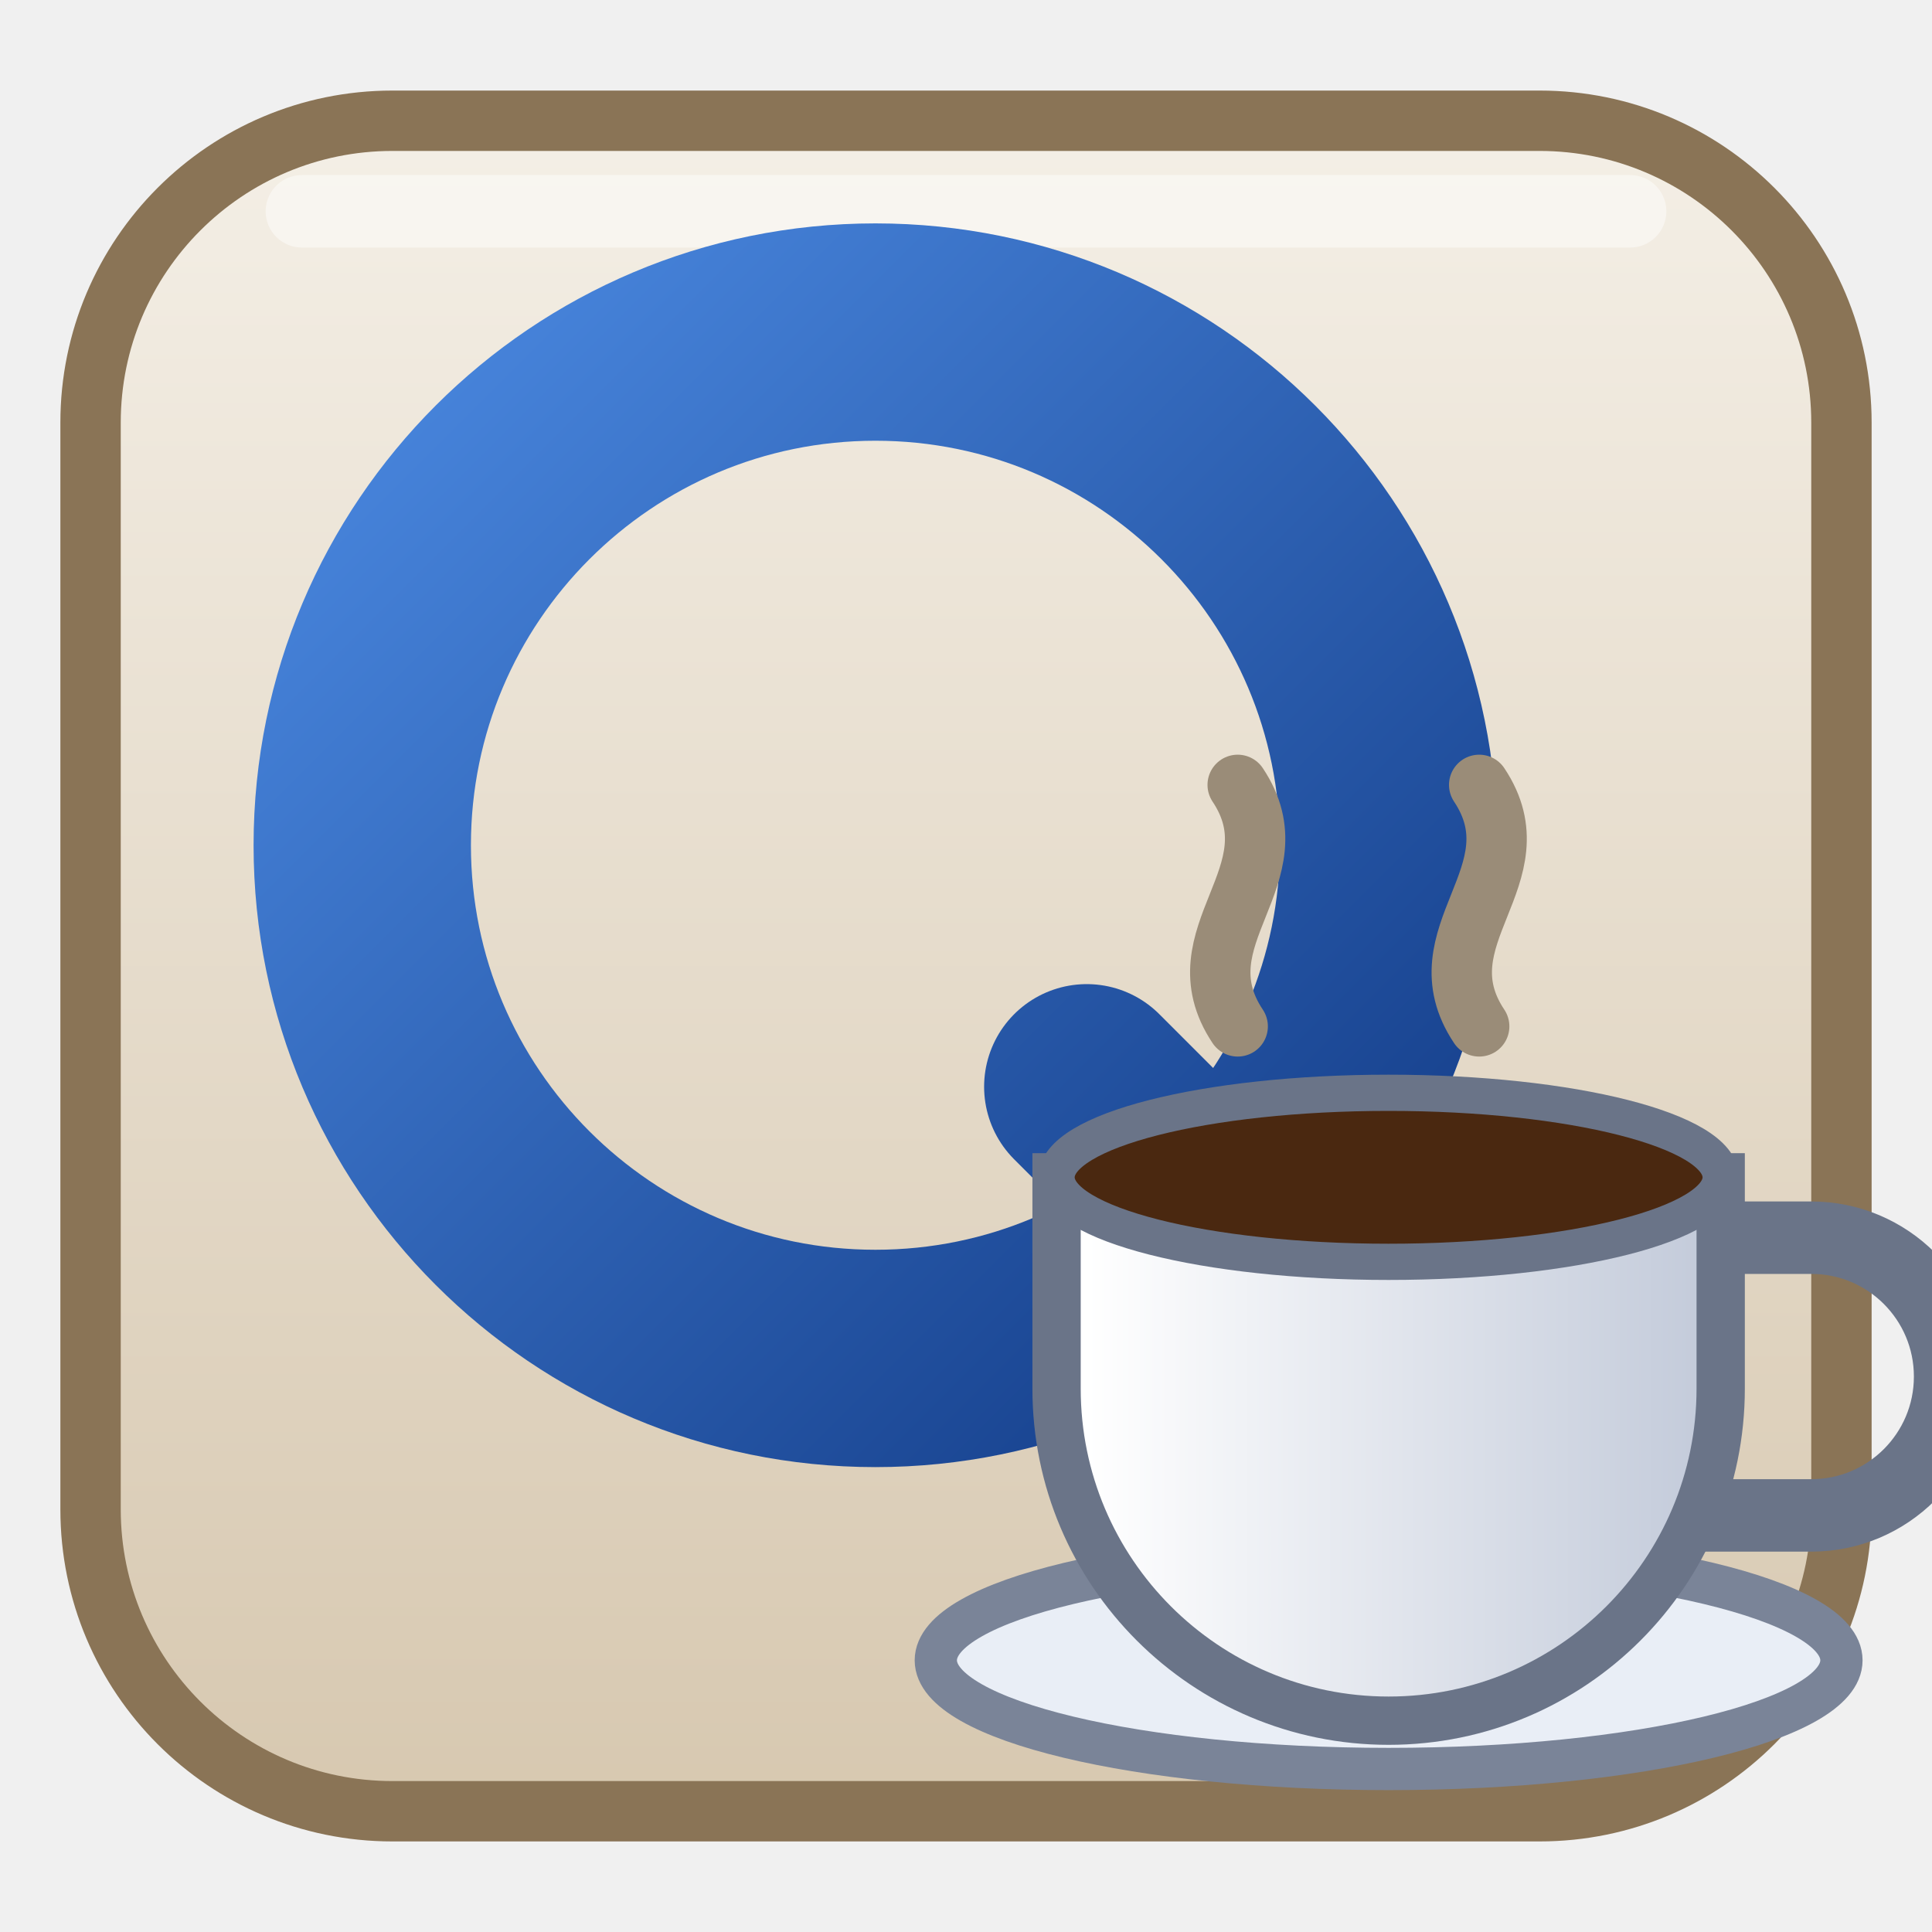
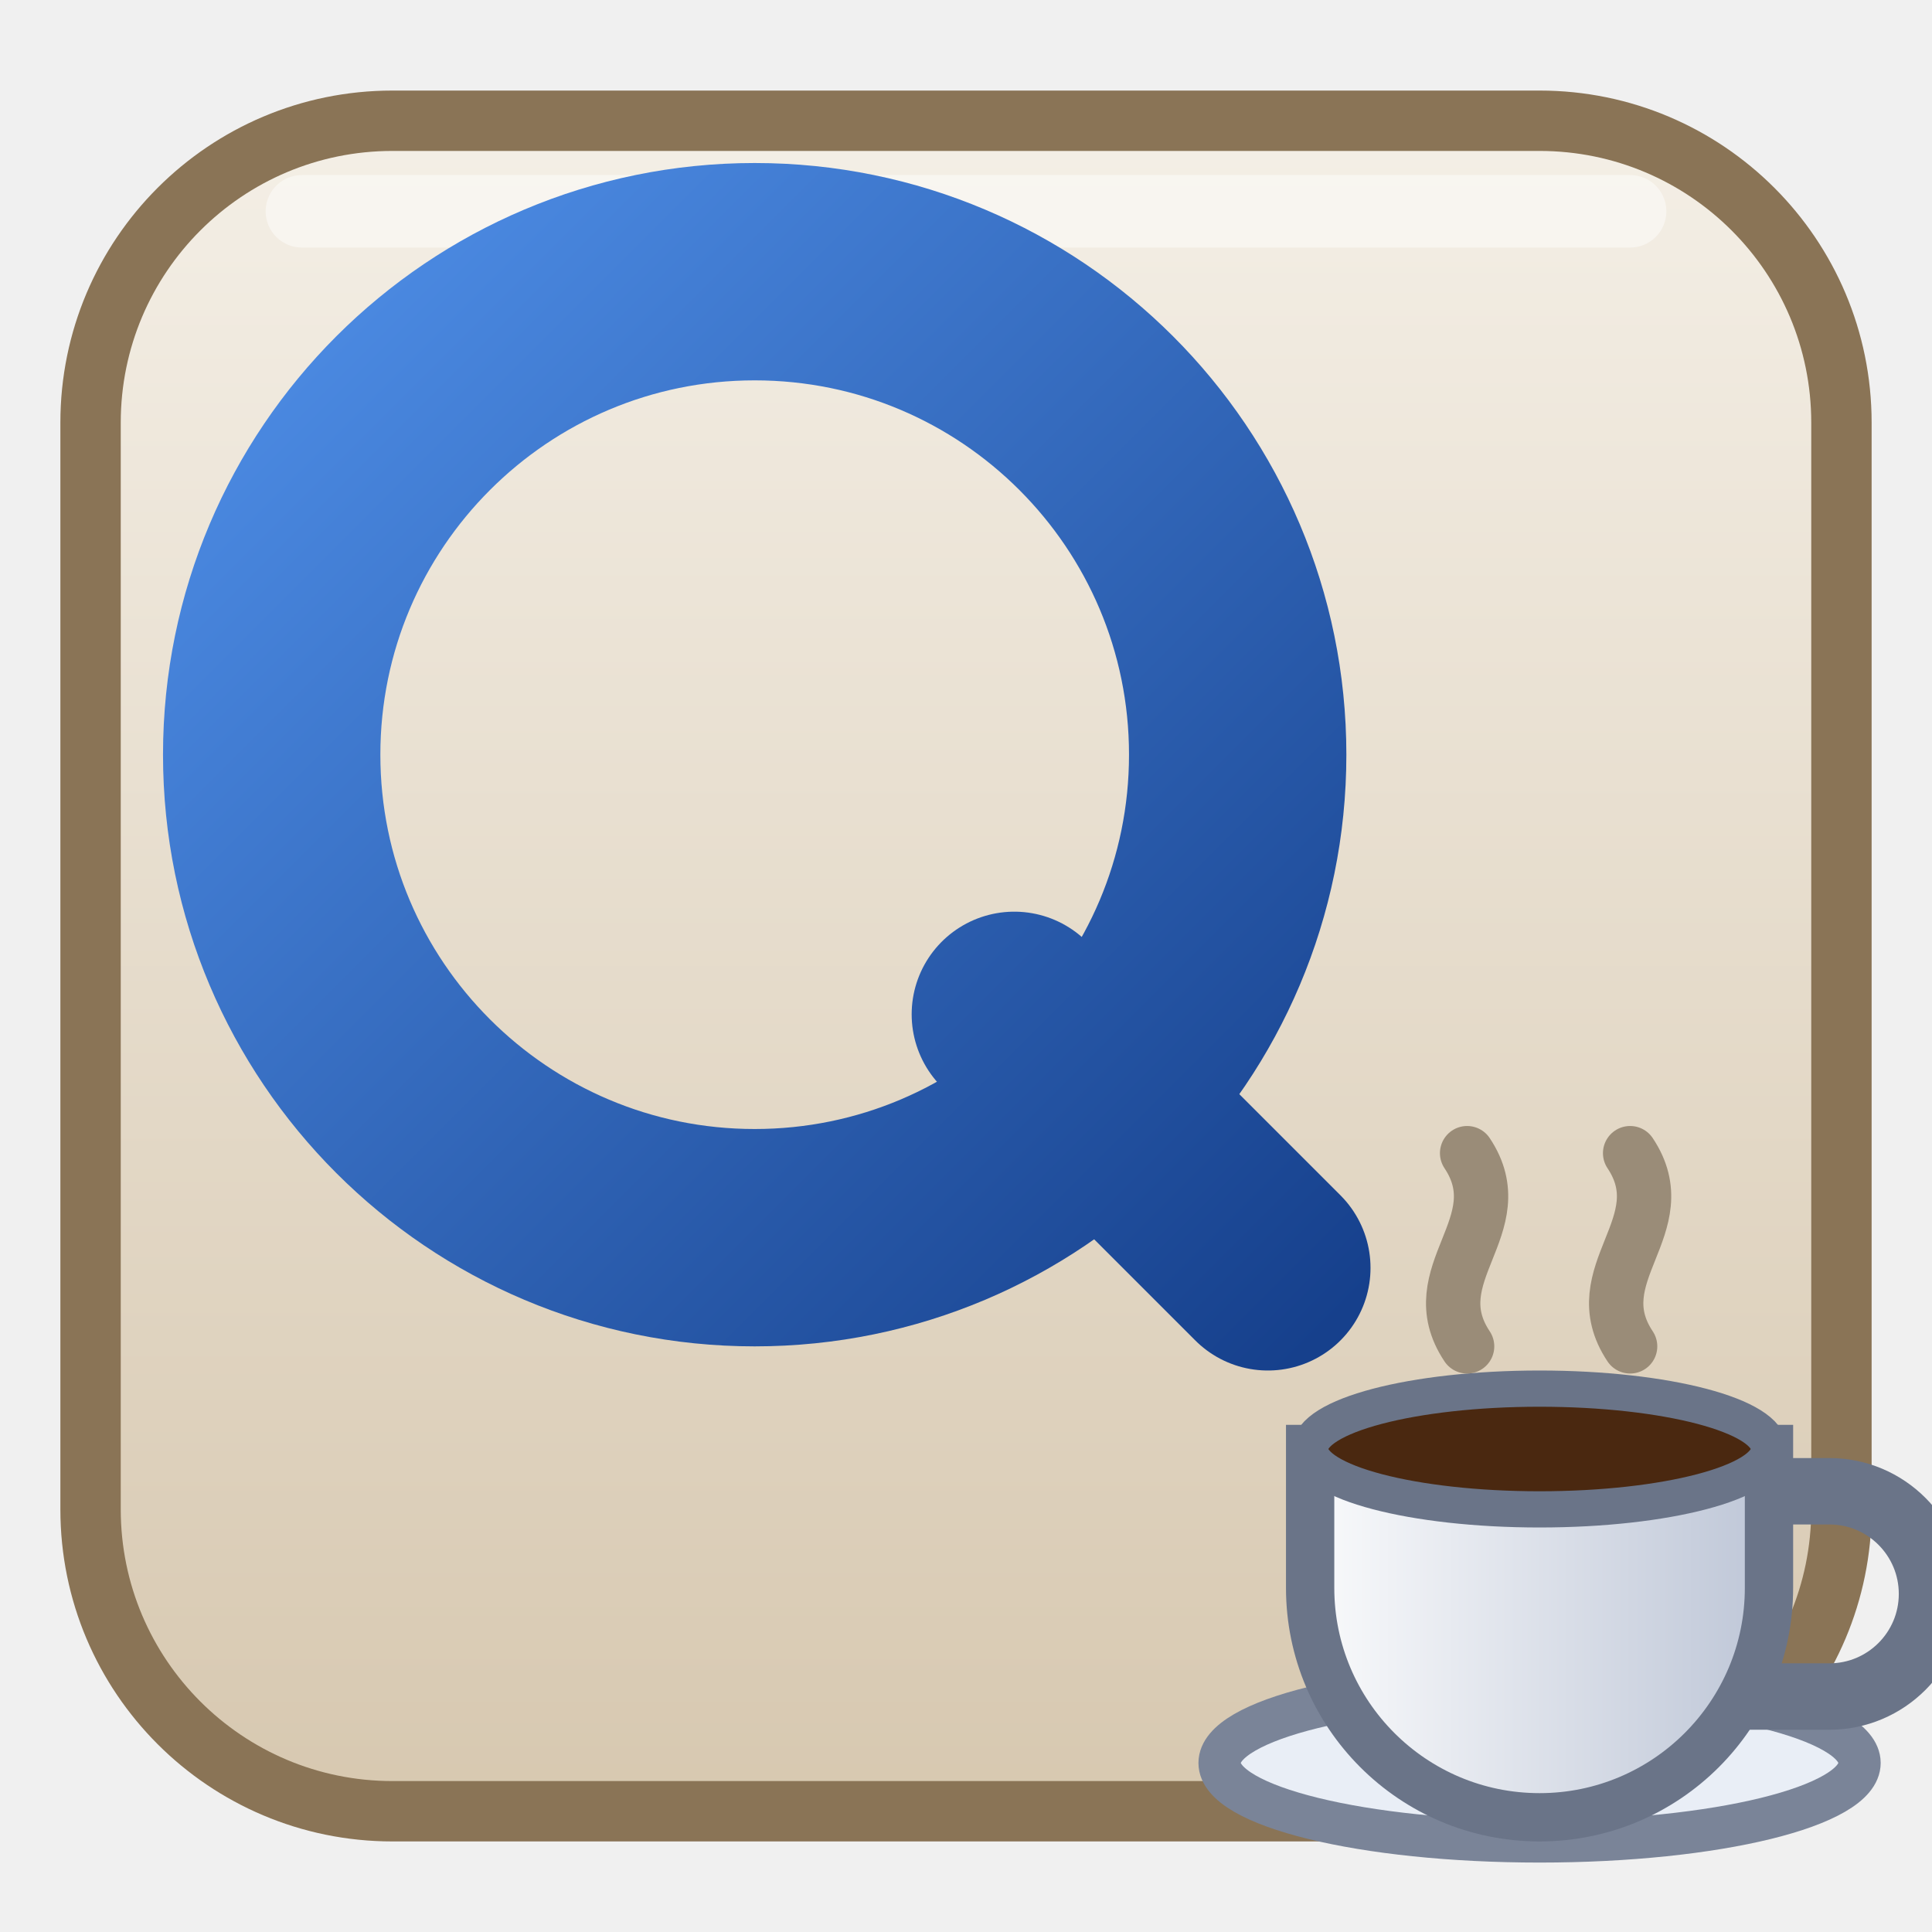
<svg xmlns="http://www.w3.org/2000/svg" width="32" height="32" viewBox="0 0 32 32">
  <defs>
    <linearGradient id="g1" gradientUnits="userSpaceOnUse" x1="0" y1="2" x2="0" y2="30">
      <stop offset="0" stop-color="#f4efe6" />
      <stop offset="1" stop-color="#d7c8b0" />
    </linearGradient>
    <linearGradient id="g2" gradientUnits="userSpaceOnUse" x1="4" y1="4" x2="22" y2="22">
      <stop offset="0" stop-color="#4f8fe8" />
      <stop offset="1" stop-color="#16408c" />
    </linearGradient>
-     <linearGradient id="g3" gradientUnits="userSpaceOnUse" x1="18" y1="0" x2="30" y2="0">
+     <linearGradient id="g3" gradientUnits="userSpaceOnUse" x1="21" y1="0" x2="30" y2="0">
      <stop offset="0" stop-color="#ffffff" />
      <stop offset="1" stop-color="#b9c2d4" />
    </linearGradient>
  </defs>
  <rect x="1.500" y="2" width="29" height="28" rx="5" fill="url(#g1)" stroke="#8a7456" stroke-width="1" />
  <path d="M5 3.500h22" stroke="#ffffff" stroke-opacity=".45" stroke-width="1.200" stroke-linecap="round" />
-   <circle cx="14.500" cy="14" r="8.500" fill="none" stroke="url(#g2)" stroke-width="3.600" />
-   <path d="M18 18l5 5" stroke="url(#g2)" stroke-width="3.400" stroke-linecap="round" />
-   <ellipse cx="23" cy="27.500" rx="7.500" ry="1.800" fill="#e9eef6" stroke="#7a8498" stroke-width=".7" />
-   <path d="M17.500 19.500h11v3.500a5.500 5.500 0 0 1-11 0z" fill="url(#g3)" stroke="#6a7488" stroke-width=".8" />
-   <ellipse cx="23" cy="19.500" rx="5.500" ry="1.400" fill="#4a2810" stroke="#6a7488" stroke-width=".6" />
-   <path d="M28.500 20.500h1.500a2.300 2.300 0 0 1 0 4.600h-2" fill="none" stroke="#6a7488" stroke-width="1.200" />
-   <path d="M20.500 17c-1-1.500 1-2.500 0-4M24.500 17c-1-1.500 1-2.500 0-4" fill="none" stroke="#9a8c78" stroke-width="1" stroke-linecap="round" />
+   <circle cx="12.500" cy="12.500" r="8" fill="none" stroke="url(#g2)" stroke-width="3.600" />
+   <path d="M16.800 16.800l4.200 4.200" stroke="url(#g2)" stroke-width="3.400" stroke-linecap="round" />
+   <ellipse cx="25.500" cy="29.200" rx="5.300" ry="1.300" fill="#e9eef6" stroke="#7a8498" stroke-width=".7" />
+   <path d="M21.700 24h7.600v2.300a3.800 3.800 0 0 1-7.600 0z" fill="url(#g3)" stroke="#6a7488" stroke-width=".8" />
+   <ellipse cx="25.500" cy="24" rx="3.800" ry="1" fill="#4a2810" stroke="#6a7488" stroke-width=".6" />
+   <path d="M29.300 24.700h1a1.700 1.700 0 0 1 0 3.400h-1.400" fill="none" stroke="#6a7488" stroke-width="1.100" />
+   <path d="M24.300 22.300c-.8-1.200.8-2 0-3.200M27 22.300c-.8-1.200.8-2 0-3.200" fill="none" stroke="#9a8c78" stroke-width=".9" stroke-linecap="round" />
</svg>
